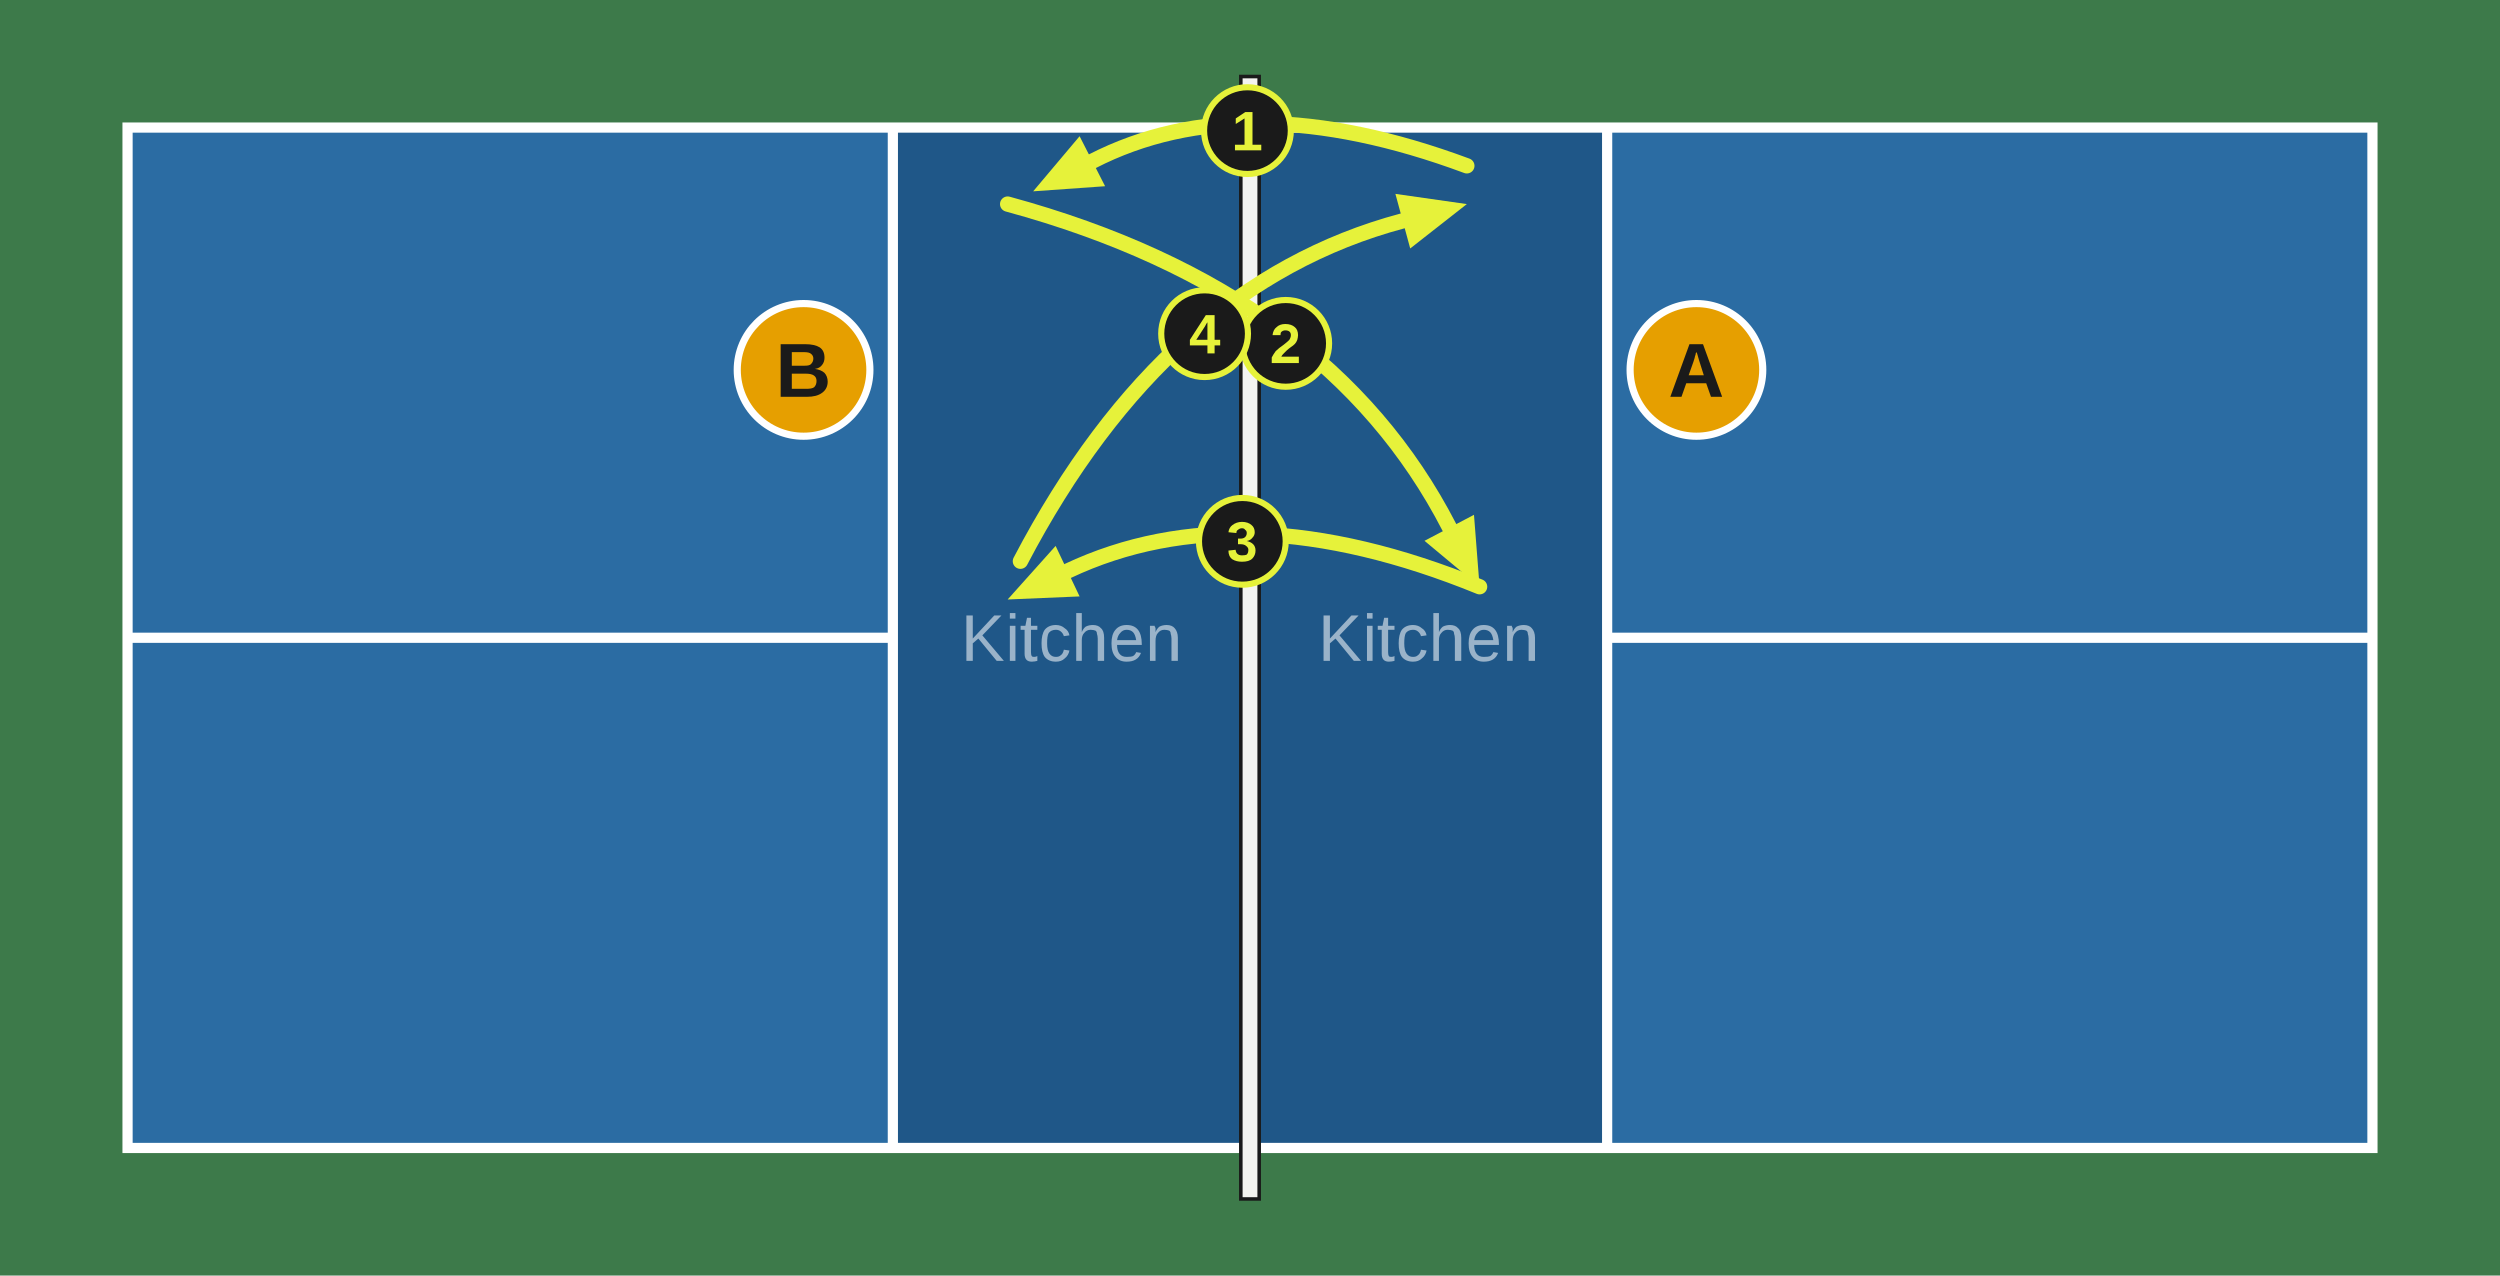
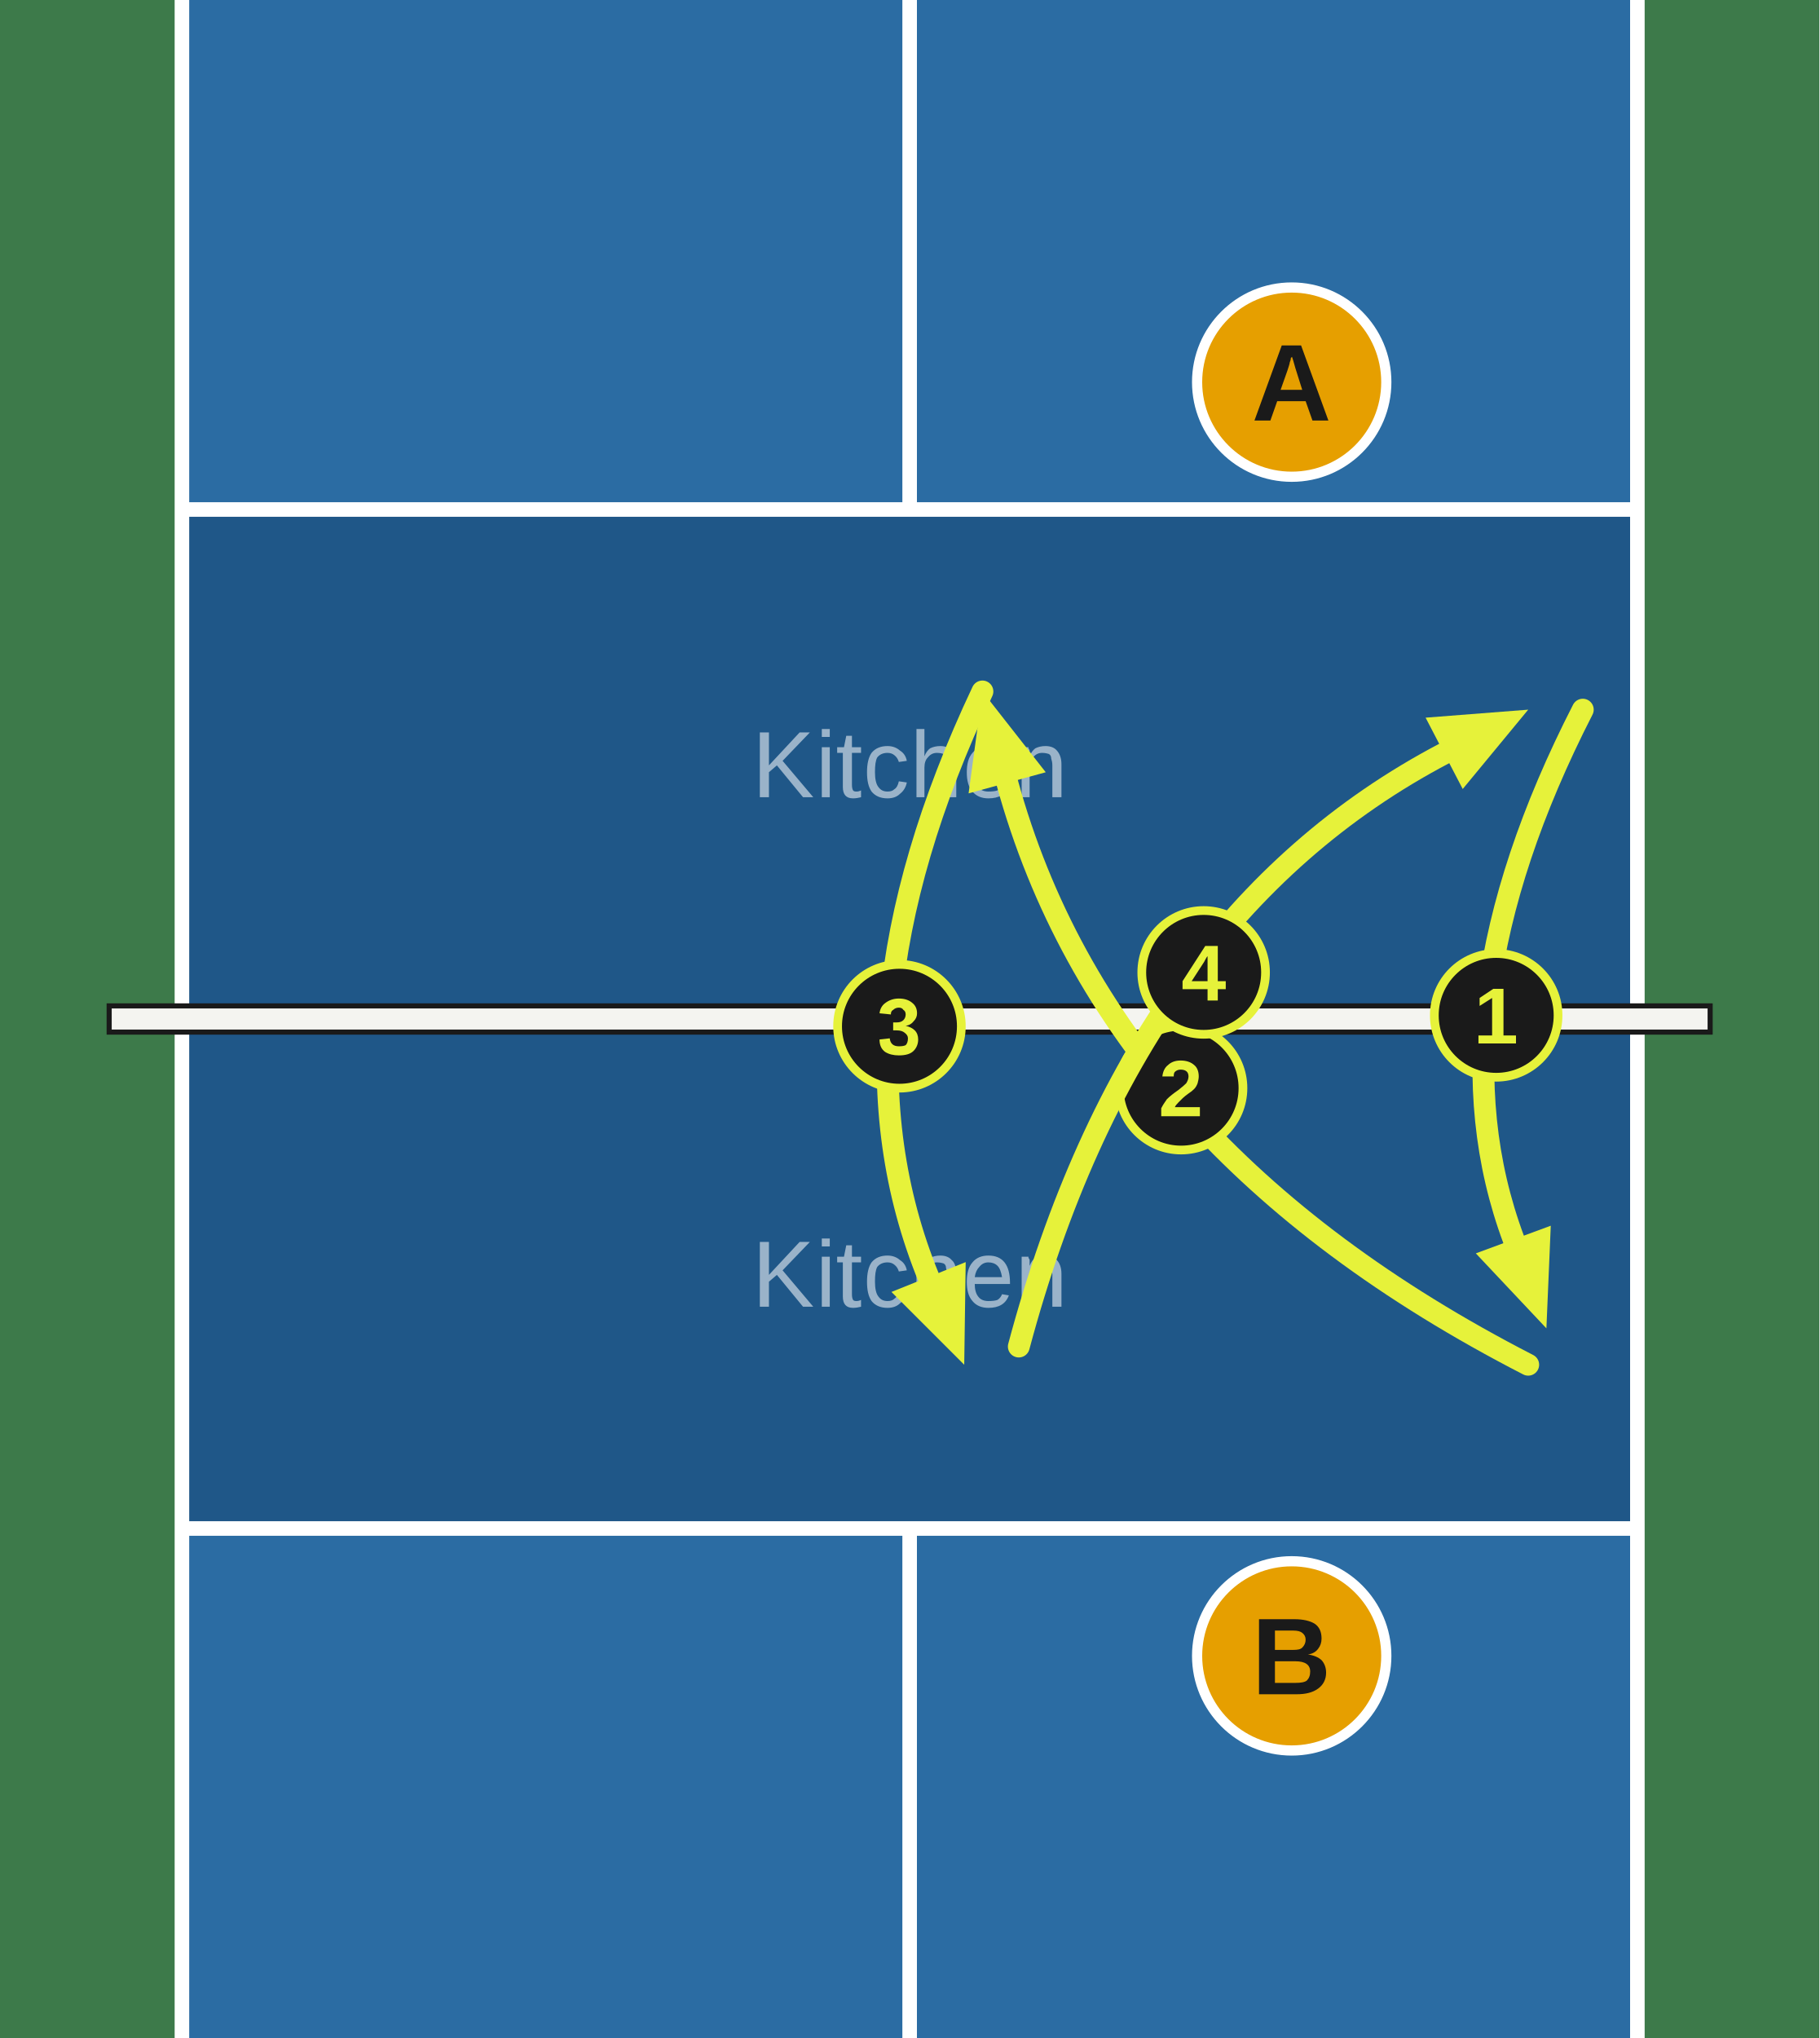
- <svg xmlns="http://www.w3.org/2000/svg" viewBox="-2.5 -22.5 49 25" width="784" height="400" role="img" aria-label="01 限制丁克 Restricted Dink" font-family="Arial, Helvetica, 'Helvetica Neue', sans-serif">
-   <g transform="rotate(-90)">
+ <svg xmlns="http://www.w3.org/2000/svg" viewBox="-2.5 8 25 28" width="400" height="448" role="img" aria-label="01 限制丁克 Restricted Dink" font-family="Arial, Helvetica, 'Helvetica Neue', sans-serif">
+   <g>
    <rect x="-2.5" y="-2.5" width="25" height="49" fill="#3d7a4a" />
    <rect x="0" y="0" width="20" height="44" fill="#2b6ca3" />
    <rect x="0" y="15" width="20" height="7" fill="#1f5788" />
    <rect x="0" y="22" width="20" height="7" fill="#1f5788" />
    <rect x="0" y="0" width="20" height="44" stroke="#ffffff" stroke-width="0.2" fill="none" />
    <path d="M0 15H20M0 29H20M10 0V15M10 29V44" stroke="#ffffff" stroke-width="0.2" fill="none" />
-     <text x="10" y="18.5" dy="0.35em" font-size="1.3" fill="#ffffff" fill-opacity="0.55" text-anchor="middle" font-family="Arial, Helvetica, 'Helvetica Neue', sans-serif" transform="rotate(90 10 18.5)">Kitchen</text>
-     <text x="10" y="25.5" dy="0.35em" font-size="1.3" fill="#ffffff" fill-opacity="0.55" text-anchor="middle" font-family="Arial, Helvetica, 'Helvetica Neue', sans-serif" transform="rotate(90 10 25.5)">Kitchen</text>
+     <text x="10" y="18.5" dy="0.35em" font-size="1.3" fill="#ffffff" fill-opacity="0.55" text-anchor="middle" font-family="Arial, Helvetica, 'Helvetica Neue', sans-serif">Kitchen</text>
+     <text x="10" y="25.5" dy="0.35em" font-size="1.3" fill="#ffffff" fill-opacity="0.55" text-anchor="middle" font-family="Arial, Helvetica, 'Helvetica Neue', sans-serif">Kitchen</text>
    <rect x="-1" y="21.82" width="22" height="0.36" fill="#f4f4f0" stroke="#1a1a1a" stroke-width="0.07" />
+     <circle cx="15.25" cy="13.25" r="1.3" fill="#e69f00" stroke="#ffffff" stroke-width="0.14" />
+     <text x="15.25" y="13.25" dy="0.35em" font-size="1.5" font-weight="700" fill="#1a1a1a" text-anchor="middle" font-family="Arial, Helvetica, 'Helvetica Neue', sans-serif">A</text>
    <circle cx="15.25" cy="30.75" r="1.3" fill="#e69f00" stroke="#ffffff" stroke-width="0.14" />
-     <text x="15.25" y="30.75" dy="0.35em" font-size="1.5" font-weight="700" fill="#1a1a1a" text-anchor="middle" font-family="Arial, Helvetica, 'Helvetica Neue', sans-serif" transform="rotate(90 15.25 30.75)">A</text>
-     <circle cx="15.25" cy="13.25" r="1.3" fill="#e69f00" stroke="#ffffff" stroke-width="0.14" />
-     <text x="15.25" y="13.25" dy="0.35em" font-size="1.5" font-weight="700" fill="#1a1a1a" text-anchor="middle" font-family="Arial, Helvetica, 'Helvetica Neue', sans-serif" transform="rotate(90 15.25 13.25)">B</text>
-     <path d="M19.25 26.25Q20.87 21.89 19.34 18.91" fill="none" stroke="#e6f23a" stroke-width="0.3" stroke-linecap="round" />
-     <polygon points="18.75,17.75 19.83,18.66 18.85,19.16" fill="#e6f23a" />
-     <circle cx="19.94" cy="21.95" r="0.85" fill="#1a1a1a" stroke="#e6f23a" stroke-width="0.12" />
-     <text x="19.94" y="21.95" dy="0.35em" font-size="1.1" font-weight="700" fill="#e6f23a" text-anchor="middle" font-family="Arial, Helvetica, 'Helvetica Neue', sans-serif" transform="rotate(90 19.94 21.95)">1</text>
-     <path d="M18.5 17.25Q16.79 23.53 12.16 25.91" fill="none" stroke="#e6f23a" stroke-width="0.3" stroke-linecap="round" />
-     <polygon points="11,26.5 11.9,25.42 12.41,26.39" fill="#e6f23a" />
-     <circle cx="15.77" cy="22.7" r="0.85" fill="#1a1a1a" stroke="#e6f23a" stroke-width="0.12" />
-     <text x="15.77" y="22.7" dy="0.35em" font-size="1.1" font-weight="700" fill="#e6f23a" text-anchor="middle" font-family="Arial, Helvetica, 'Helvetica Neue', sans-serif" transform="rotate(90 15.77 22.7)">2</text>
-     <path d="M11 26.5Q12.91 21.82 11.31 18.43" fill="none" stroke="#e6f23a" stroke-width="0.3" stroke-linecap="round" />
-     <polygon points="10.75,17.25 11.8,18.19 10.81,18.66" fill="#e6f23a" />
-     <circle cx="11.89" cy="21.85" r="0.85" fill="#1a1a1a" stroke="#e6f23a" stroke-width="0.12" />
-     <text x="11.89" y="21.85" dy="0.35em" font-size="1.1" font-weight="700" fill="#e6f23a" text-anchor="middle" font-family="Arial, Helvetica, 'Helvetica Neue', sans-serif" transform="rotate(90 11.89 21.85)">3</text>
-     <path d="M11.5 17.5Q16.93 20.34 18.17 24.99" fill="none" stroke="#e6f23a" stroke-width="0.3" stroke-linecap="round" />
-     <polygon points="18.5,26.25 17.63,25.14 18.7,24.85" fill="#e6f23a" />
-     <circle cx="15.96" cy="21.11" r="0.85" fill="#1a1a1a" stroke="#e6f23a" stroke-width="0.12" />
-     <text x="15.96" y="21.11" dy="0.35em" font-size="1.1" font-weight="700" fill="#e6f23a" text-anchor="middle" font-family="Arial, Helvetica, 'Helvetica Neue', sans-serif" transform="rotate(90 15.96 21.11)">4</text>
+     <text x="15.25" y="30.75" dy="0.35em" font-size="1.5" font-weight="700" fill="#1a1a1a" text-anchor="middle" font-family="Arial, Helvetica, 'Helvetica Neue', sans-serif">B</text>
+     <path d="M19.25 17.75Q17.13 21.89 18.3 25.03" fill="none" stroke="#e6f23a" stroke-width="0.3" stroke-linecap="round" />
+     <polygon points="18.75,26.25 17.78,25.22 18.81,24.84" fill="#e6f23a" />
+     <circle cx="18.06" cy="21.95" r="0.85" fill="#1a1a1a" stroke="#e6f23a" stroke-width="0.12" />
+     <text x="18.06" y="21.95" dy="0.35em" font-size="1.1" font-weight="700" fill="#e6f23a" text-anchor="middle" font-family="Arial, Helvetica, 'Helvetica Neue', sans-serif">1</text>
+     <path d="M18.5 26.75Q12.72 23.78 11.34 18.75" fill="none" stroke="#e6f23a" stroke-width="0.3" stroke-linecap="round" />
+     <polygon points="11,17.5 11.87,18.61 10.81,18.9" fill="#e6f23a" />
+     <circle cx="13.73" cy="22.95" r="0.85" fill="#1a1a1a" stroke="#e6f23a" stroke-width="0.12" />
+     <text x="13.73" y="22.95" dy="0.35em" font-size="1.1" font-weight="700" fill="#e6f23a" text-anchor="middle" font-family="Arial, Helvetica, 'Helvetica Neue', sans-serif">2</text>
+     <path d="M11 17.5Q8.84 22.07 10.26 25.55" fill="none" stroke="#e6f23a" stroke-width="0.3" stroke-linecap="round" />
+     <polygon points="10.75,26.75 9.75,25.75 10.77,25.34" fill="#e6f23a" />
+     <circle cx="9.86" cy="22.1" r="0.85" fill="#1a1a1a" stroke="#e6f23a" stroke-width="0.12" />
+     <text x="9.86" y="22.1" dy="0.35em" font-size="1.1" font-weight="700" fill="#e6f23a" text-anchor="middle" font-family="Arial, Helvetica, 'Helvetica Neue', sans-serif">3</text>
+     <path d="M11.5 26.5Q13.08 20.59 17.35 18.35" fill="none" stroke="#e6f23a" stroke-width="0.3" stroke-linecap="round" />
+     <polygon points="18.5,17.75 17.6,18.84 17.09,17.86" fill="#e6f23a" />
+     <circle cx="14.04" cy="21.36" r="0.85" fill="#1a1a1a" stroke="#e6f23a" stroke-width="0.12" />
+     <text x="14.04" y="21.36" dy="0.35em" font-size="1.1" font-weight="700" fill="#e6f23a" text-anchor="middle" font-family="Arial, Helvetica, 'Helvetica Neue', sans-serif">4</text>
  </g>
</svg>
